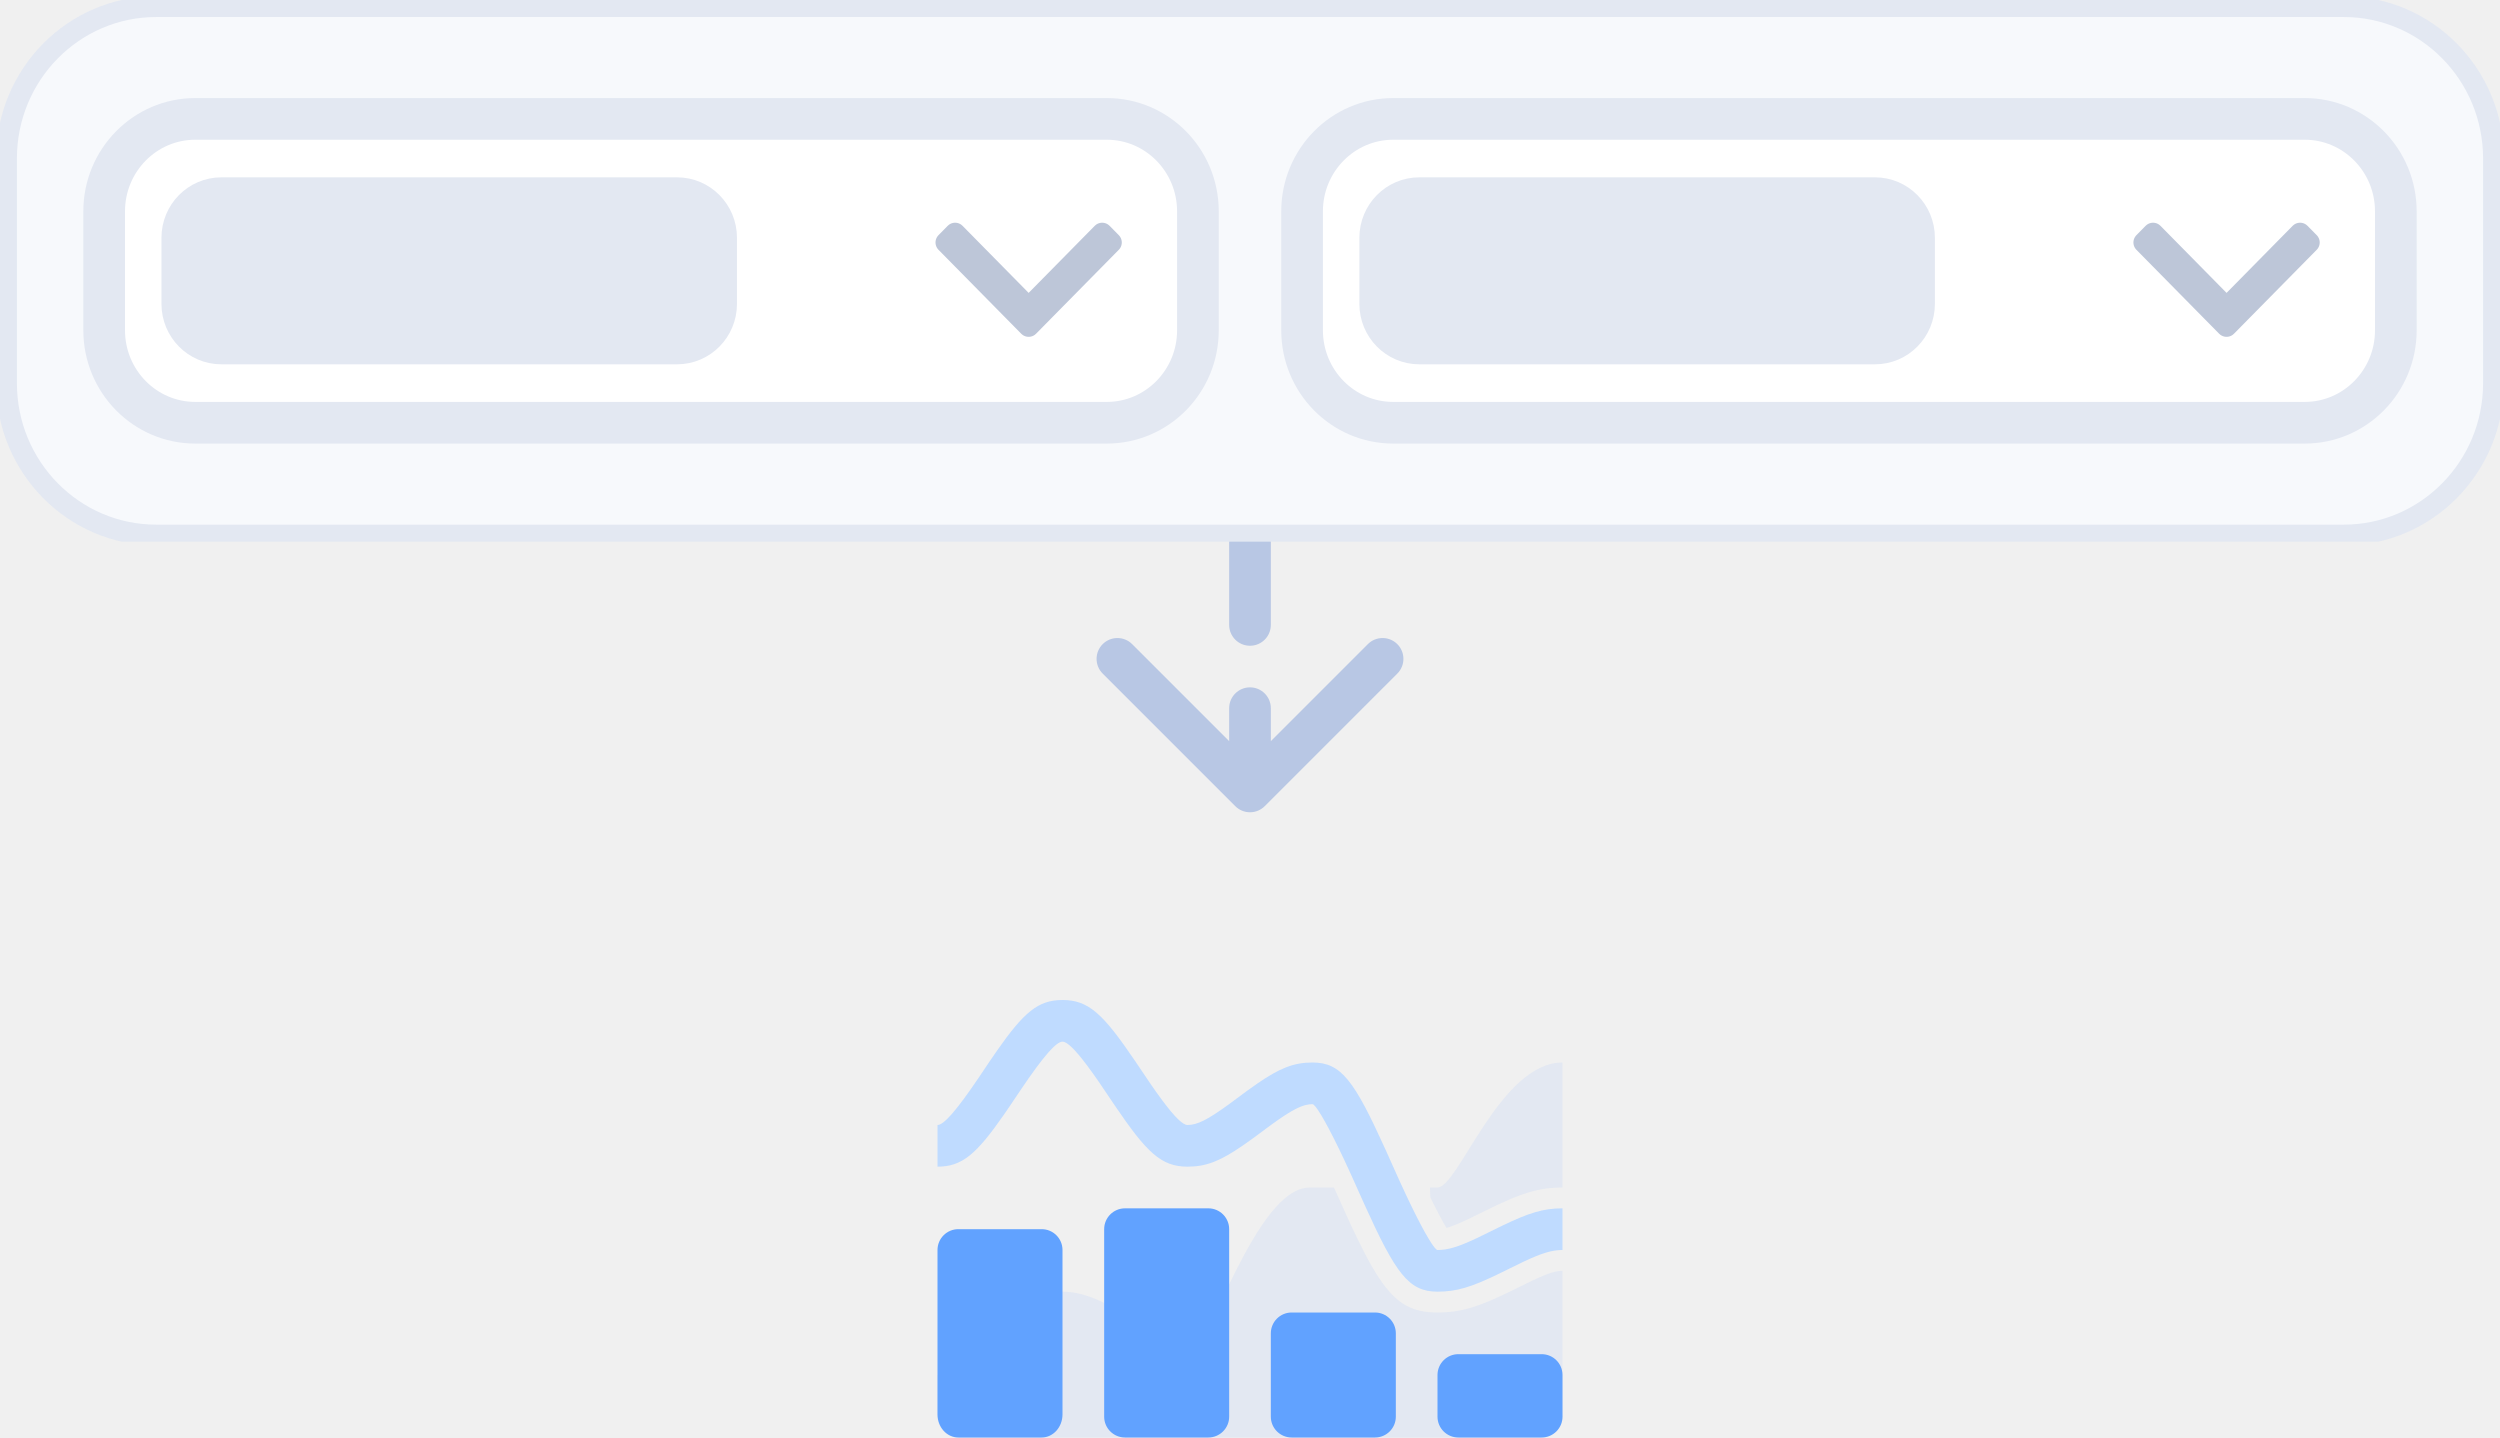
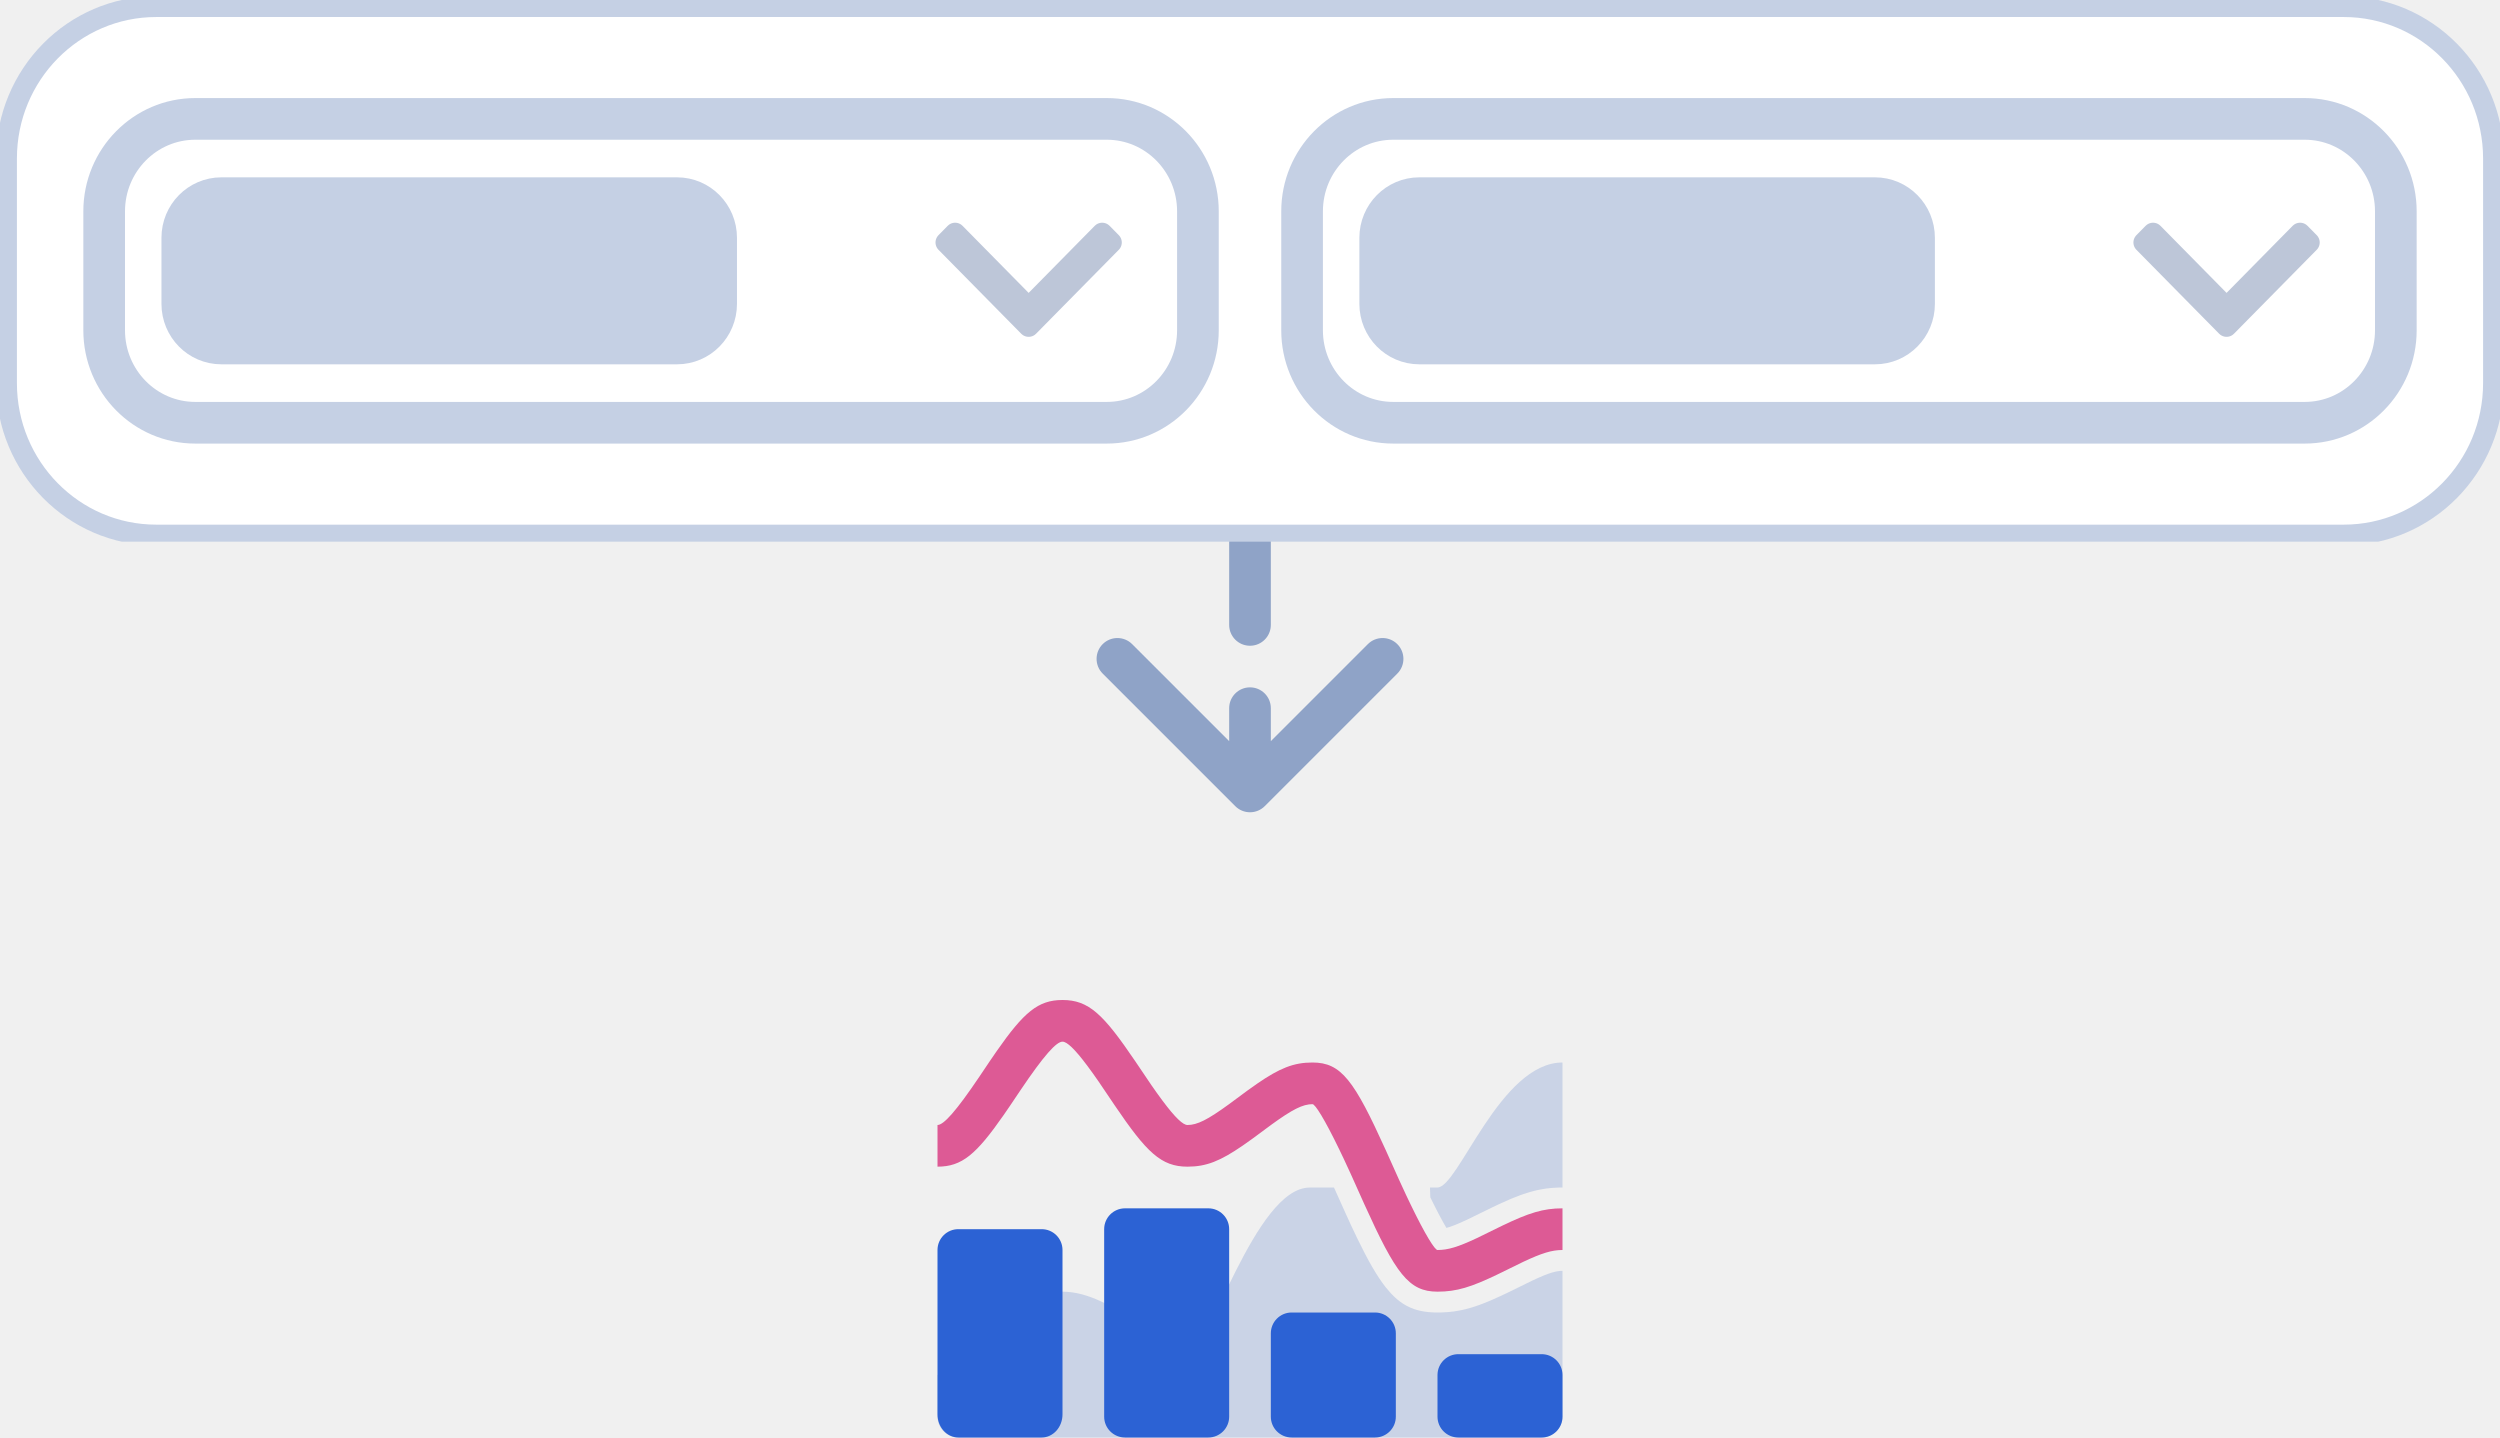
<svg xmlns="http://www.w3.org/2000/svg" width="120" height="69" viewBox="0 0 120 69" fill="none">
-   <path d="M69 63L69.186 62.998L69.531 62.978L69.797 62.948L70.131 62.89L70.324 62.847L70.574 62.78L70.797 62.71L71.012 62.636L71.221 62.557L71.526 62.433C71.692 62.363 71.866 62.285 72.05 62.199L72.335 62.064L73.537 61.475C73.965 61.273 74.265 61.15 74.503 61.08C74.649 61.036 74.772 61.013 74.887 61.004L75 61V68C75 68.552 74.552 69 74 69H46C45.448 69 45 68.552 45 68V66C46 66 48.5 62 51 62C53.5 62 56 65 57 65C58 65 60.23 57.006 62.865 57.003L64.032 57.001L64.573 58.206L64.845 58.801L65.135 59.413C65.652 60.482 66.09 61.255 66.526 61.804C66.607 61.905 66.687 61.998 66.767 62.084C66.862 62.185 66.956 62.275 67.05 62.356L67.193 62.47C67.411 62.634 67.639 62.754 67.884 62.838C68.09 62.909 68.309 62.954 68.544 62.978L68.686 62.99L68.839 62.998L69 63ZM75 51V57L74.814 57.002L74.469 57.022L74.203 57.052L73.872 57.109L73.676 57.153L73.426 57.22L73.122 57.317L72.988 57.364C72.864 57.409 72.735 57.459 72.602 57.514L72.474 57.567C72.308 57.637 72.134 57.715 71.95 57.801L71.665 57.936L70.401 58.554L70.049 58.712L69.862 58.791L69.606 58.886L69.428 58.94C69.319 58.758 69.192 58.528 69.048 58.253L68.888 57.942L68.655 57.472L68.639 57H69C70 57 72 51 75 51Z" fill="#E3E8F2" />
-   <path d="M75 60C74.493 60 74.012 60.146 73.11 60.571L71.901 61.163C70.62 61.78 69.924 62 69 62C67.616 62 66.997 61.135 65.484 57.794L64.847 56.374L64.501 55.625L64.288 55.18C63.571 53.698 63.126 53 63 53C62.533 53 62.033 53.252 61.01 53.997L60.119 54.656L59.661 54.981C58.576 55.728 57.907 56 57 56C55.731 56 55.034 55.311 53.508 53.061L52.734 51.915L52.462 51.528L52.201 51.17C51.583 50.342 51.214 50 51 50C50.706 50 50.114 50.651 48.983 52.33L48.492 53.061L48.166 53.536C46.859 55.409 46.175 56 45 56V54C45.294 54 45.886 53.349 47.017 51.67L47.508 50.939L47.834 50.464C49.141 48.591 49.825 48 51 48C52.269 48 52.966 48.689 54.492 50.939L55.266 52.085L55.538 52.472L55.799 52.83C56.417 53.658 56.786 54 57 54C57.467 54 57.967 53.748 58.99 53.003L59.881 52.344L60.339 52.019C61.424 51.272 62.093 51 63 51C64.384 51 65.003 51.865 66.516 55.206L67.153 56.626L67.499 57.375L67.712 57.82C68.429 59.302 68.874 60 69 60C69.507 60 69.988 59.854 70.89 59.429L72.099 58.837C73.38 58.22 74.076 58 75 58V60Z" fill="#BFDBFF" />
-   <path d="M51 60V67.889C51 68.503 50.552 69 50 69H46C45.448 69 45 68.503 45 67.889V60C45 59.448 45.448 59 46 59H50C50.552 59 51 59.448 51 60ZM59 59V68C59 68.552 58.552 69 58 69H54C53.448 69 53 68.552 53 68V59C53 58.448 53.448 58 54 58H58C58.552 58 59 58.448 59 59ZM67 64V68C67 68.552 66.552 69 66 69H62C61.448 69 61 68.552 61 68V64C61 63.448 61.448 63 62 63H66C66.552 63 67 63.448 67 64ZM75 66V68C75 68.552 74.552 69 74 69H70C69.448 69 69 68.552 69 68V66C69 65.448 69.448 65 70 65H74C74.552 65 75 65.448 75 66Z" fill="#61A2FF" />
-   <path d="M61 26C61 25.448 60.552 25 60 25C59.448 25 59 25.448 59 26H60H61ZM59.293 38.696C59.683 39.087 60.317 39.087 60.707 38.696L67.071 32.332C67.462 31.942 67.462 31.309 67.071 30.918C66.68 30.528 66.047 30.528 65.657 30.918L60 36.575L54.343 30.918C53.953 30.528 53.319 30.528 52.929 30.918C52.538 31.309 52.538 31.942 52.929 32.332L59.293 38.696ZM59 29.996C59 30.549 59.448 30.996 60 30.996C60.552 30.996 61 30.549 61 29.996H60H59ZM61 33.993C61 33.441 60.552 32.993 60 32.993C59.448 32.993 59 33.441 59 33.993H60H61ZM60 26H59V29.996H60H61V26H60ZM60 33.993H59V37.989H60H61V33.993H60Z" fill="#B8C7E4" />
+   <path d="M69 63L69.186 62.998L69.531 62.978L69.797 62.948L70.131 62.89L70.324 62.847L70.574 62.78L70.797 62.71L71.012 62.636L71.221 62.557L71.526 62.433C71.692 62.363 71.866 62.285 72.05 62.199L72.335 62.064L73.537 61.475C73.965 61.273 74.265 61.15 74.503 61.08C74.649 61.036 74.772 61.013 74.887 61.004L75 61V68C75 68.552 74.552 69 74 69H46C45.448 69 45 68.552 45 68V66C46 66 48.5 62 51 62C53.5 62 56 65 57 65C58 65 60.23 57.006 62.865 57.003L64.032 57.001L64.573 58.206L64.845 58.801L65.135 59.413C65.652 60.482 66.09 61.255 66.526 61.804C66.607 61.905 66.687 61.998 66.767 62.084C66.862 62.185 66.956 62.275 67.05 62.356L67.193 62.47C67.411 62.634 67.639 62.754 67.884 62.838C68.09 62.909 68.309 62.954 68.544 62.978L68.686 62.99L68.839 62.998L69 63ZM75 51V57L74.814 57.002L74.469 57.022L74.203 57.052L73.872 57.109L73.676 57.153L73.426 57.22L73.122 57.317L72.988 57.364C72.864 57.409 72.735 57.459 72.602 57.514L72.474 57.567C72.308 57.637 72.134 57.715 71.95 57.801L71.665 57.936L70.401 58.554L70.049 58.712L69.862 58.791L69.606 58.886L69.428 58.94C69.319 58.758 69.192 58.528 69.048 58.253L68.888 57.942L68.655 57.472L68.639 57H69C70 57 72 51 75 51Z" fill="#CAD3E6" />
+   <path d="M75 60C74.493 60 74.012 60.146 73.11 60.571L71.901 61.163C70.62 61.78 69.924 62 69 62C67.616 62 66.997 61.135 65.484 57.794L64.847 56.374L64.501 55.625L64.288 55.18C63.571 53.698 63.126 53 63 53C62.533 53 62.033 53.252 61.01 53.997L60.119 54.656L59.661 54.981C58.576 55.728 57.907 56 57 56C55.731 56 55.034 55.311 53.508 53.061L52.734 51.915L52.462 51.528L52.201 51.17C51.583 50.342 51.214 50 51 50C50.706 50 50.114 50.651 48.983 52.33L48.492 53.061L48.166 53.536C46.859 55.409 46.175 56 45 56V54C45.294 54 45.886 53.349 47.017 51.67L47.508 50.939L47.834 50.464C49.141 48.591 49.825 48 51 48C52.269 48 52.966 48.689 54.492 50.939L55.266 52.085L55.538 52.472L55.799 52.83C56.417 53.658 56.786 54 57 54C57.467 54 57.967 53.748 58.99 53.003L59.881 52.344L60.339 52.019C61.424 51.272 62.093 51 63 51C64.384 51 65.003 51.865 66.516 55.206L67.153 56.626L67.499 57.375L67.712 57.82C68.429 59.302 68.874 60 69 60C69.507 60 69.988 59.854 70.89 59.429L72.099 58.837C73.38 58.22 74.076 58 75 58V60Z" fill="#DD5A95" />
+   <path d="M51 60V67.889C51 68.503 50.552 69 50 69H46C45.448 69 45 68.503 45 67.889V60C45 59.448 45.448 59 46 59H50C50.552 59 51 59.448 51 60ZM59 59V68C59 68.552 58.552 69 58 69H54C53.448 69 53 68.552 53 68V59C53 58.448 53.448 58 54 58H58C58.552 58 59 58.448 59 59ZM67 64V68C67 68.552 66.552 69 66 69H62C61.448 69 61 68.552 61 68V64C61 63.448 61.448 63 62 63H66C66.552 63 67 63.448 67 64ZM75 66V68C75 68.552 74.552 69 74 69H70C69.448 69 69 68.552 69 68V66C69 65.448 69.448 65 70 65H74C74.552 65 75 65.448 75 66Z" fill="#2C62D4" />
+   <path d="M61 26C61 25.448 60.552 25 60 25C59.448 25 59 25.448 59 26H60H61ZM59.293 38.696C59.683 39.087 60.317 39.087 60.707 38.696L67.071 32.332C67.462 31.942 67.462 31.309 67.071 30.918C66.68 30.528 66.047 30.528 65.657 30.918L60 36.575L54.343 30.918C53.953 30.528 53.319 30.528 52.929 30.918C52.538 31.309 52.538 31.942 52.929 32.332L59.293 38.696ZM59 29.996C59 30.549 59.448 30.996 60 30.996C60.552 30.996 61 30.549 61 29.996H60H59ZM61 33.993C61 33.441 60.552 32.993 60 32.993C59.448 32.993 59 33.441 59 33.993H60H61ZM60 26H59V29.996H60H61V26H60ZM60 33.993H59V37.989H60H61V33.993H60Z" fill="#8FA3C7" />
  <g clip-path="url(#clip0_201_44590)">
-     <path d="M112.5 0.317H7.5C3.53 0.317 0.312 3.582 0.312 7.61V18.391C0.312 22.418 3.53 25.683 7.5 25.683H112.5C116.47 25.683 119.688 22.418 119.688 18.391V7.61C119.688 3.582 116.47 0.317 112.5 0.317Z" fill="#F7F9FC" />
-     <path d="M112.5 0.317H7.5C3.53 0.317 0.312 3.582 0.312 7.61V18.391C0.312 22.418 3.53 25.683 7.5 25.683H112.5C116.47 25.683 119.688 22.418 119.688 18.391V7.61C119.688 3.582 116.47 0.317 112.5 0.317Z" stroke="#E3E8F2" />
-     <path d="M53.125 5.707H9.375C6.959 5.707 5 7.694 5 10.146V15.853C5 18.305 6.959 20.292 9.375 20.292H53.125C55.541 20.292 57.5 18.305 57.5 15.853V10.146C57.5 7.694 55.541 5.707 53.125 5.707Z" fill="white" stroke="#E3E8F2" stroke-width="2" />
-     <path d="M32.5 9.512H10.625C9.589 9.512 8.75 10.364 8.75 11.414V14.585C8.75 15.636 9.589 16.487 10.625 16.487H32.5C33.535 16.487 34.375 15.636 34.375 14.585V11.414C34.375 10.364 33.535 9.512 32.5 9.512Z" fill="#E3E8F2" stroke="#E3E8F2" stroke-width="2" />
+     <path d="M112.5 0.317H7.5C3.53 0.317 0.312 3.582 0.312 7.61V18.391C0.312 22.418 3.53 25.683 7.5 25.683H112.5C116.47 25.683 119.688 22.418 119.688 18.391V7.61C119.688 3.582 116.47 0.317 112.5 0.317Z" fill="white" />
+     <path d="M112.5 0.317H7.5C3.53 0.317 0.312 3.582 0.312 7.61V18.391C0.312 22.418 3.53 25.683 7.5 25.683H112.5C116.47 25.683 119.688 22.418 119.688 18.391V7.61C119.688 3.582 116.47 0.317 112.5 0.317Z" stroke="#C5D0E4" />
+     <path d="M53.125 5.707H9.375C6.959 5.707 5 7.694 5 10.146V15.853C5 18.305 6.959 20.292 9.375 20.292H53.125C55.541 20.292 57.5 18.305 57.5 15.853V10.146C57.5 7.694 55.541 5.707 53.125 5.707Z" fill="white" stroke="#C5D0E4" stroke-width="2" />
+     <path d="M32.5 9.512H10.625C9.589 9.512 8.75 10.364 8.75 11.414V14.585C8.75 15.636 9.589 16.487 10.625 16.487H32.5C33.535 16.487 34.375 15.636 34.375 14.585V11.414C34.375 10.364 33.535 9.512 32.5 9.512Z" fill="#C5D0E4" stroke="#C5D0E4" stroke-width="2" />
    <path fill-rule="evenodd" clip-rule="evenodd" d="M49.375 14.771L52.904 11.19L53.346 11.639L49.375 15.668L45.404 11.639L45.846 11.19L49.375 14.771Z" fill="#9CACC7" stroke="#BDC6D8" stroke-linejoin="round" />
-     <path d="M110.625 5.707H66.875C64.459 5.707 62.5 7.694 62.5 10.146V15.853C62.5 18.305 64.459 20.292 66.875 20.292H110.625C113.041 20.292 115 18.305 115 15.853V10.146C115 7.694 113.041 5.707 110.625 5.707Z" fill="white" stroke="#E3E8F2" stroke-width="2" />
-     <path d="M90 9.512H68.125C67.09 9.512 66.25 10.364 66.25 11.414V14.585C66.25 15.636 67.09 16.487 68.125 16.487H90C91.035 16.487 91.875 15.636 91.875 14.585V11.414C91.875 10.364 91.035 9.512 90 9.512Z" fill="#E3E8F2" stroke="#E3E8F2" stroke-width="2" />
+     <path d="M110.625 5.707H66.875C64.459 5.707 62.5 7.694 62.5 10.146V15.853C62.5 18.305 64.459 20.292 66.875 20.292H110.625C113.041 20.292 115 18.305 115 15.853V10.146C115 7.694 113.041 5.707 110.625 5.707Z" fill="white" stroke="#C5D0E4" stroke-width="2" />
+     <path d="M90 9.512H68.125C67.09 9.512 66.25 10.364 66.25 11.414V14.585C66.25 15.636 67.09 16.487 68.125 16.487H90C91.035 16.487 91.875 15.636 91.875 14.585V11.414C91.875 10.364 91.035 9.512 90 9.512Z" fill="#C5D0E4" stroke="#C5D0E4" stroke-width="2" />
    <path fill-rule="evenodd" clip-rule="evenodd" d="M106.875 14.771L110.404 11.19L110.846 11.639L106.875 15.668L102.904 11.639L103.346 11.19L106.875 14.771Z" fill="#9CACC7" stroke="#BDC6D8" stroke-linejoin="round" />
  </g>
  <defs>
    <clipPath id="clip0_201_44590">
      <rect width="120" height="26" fill="white" />
    </clipPath>
  </defs>
</svg>
